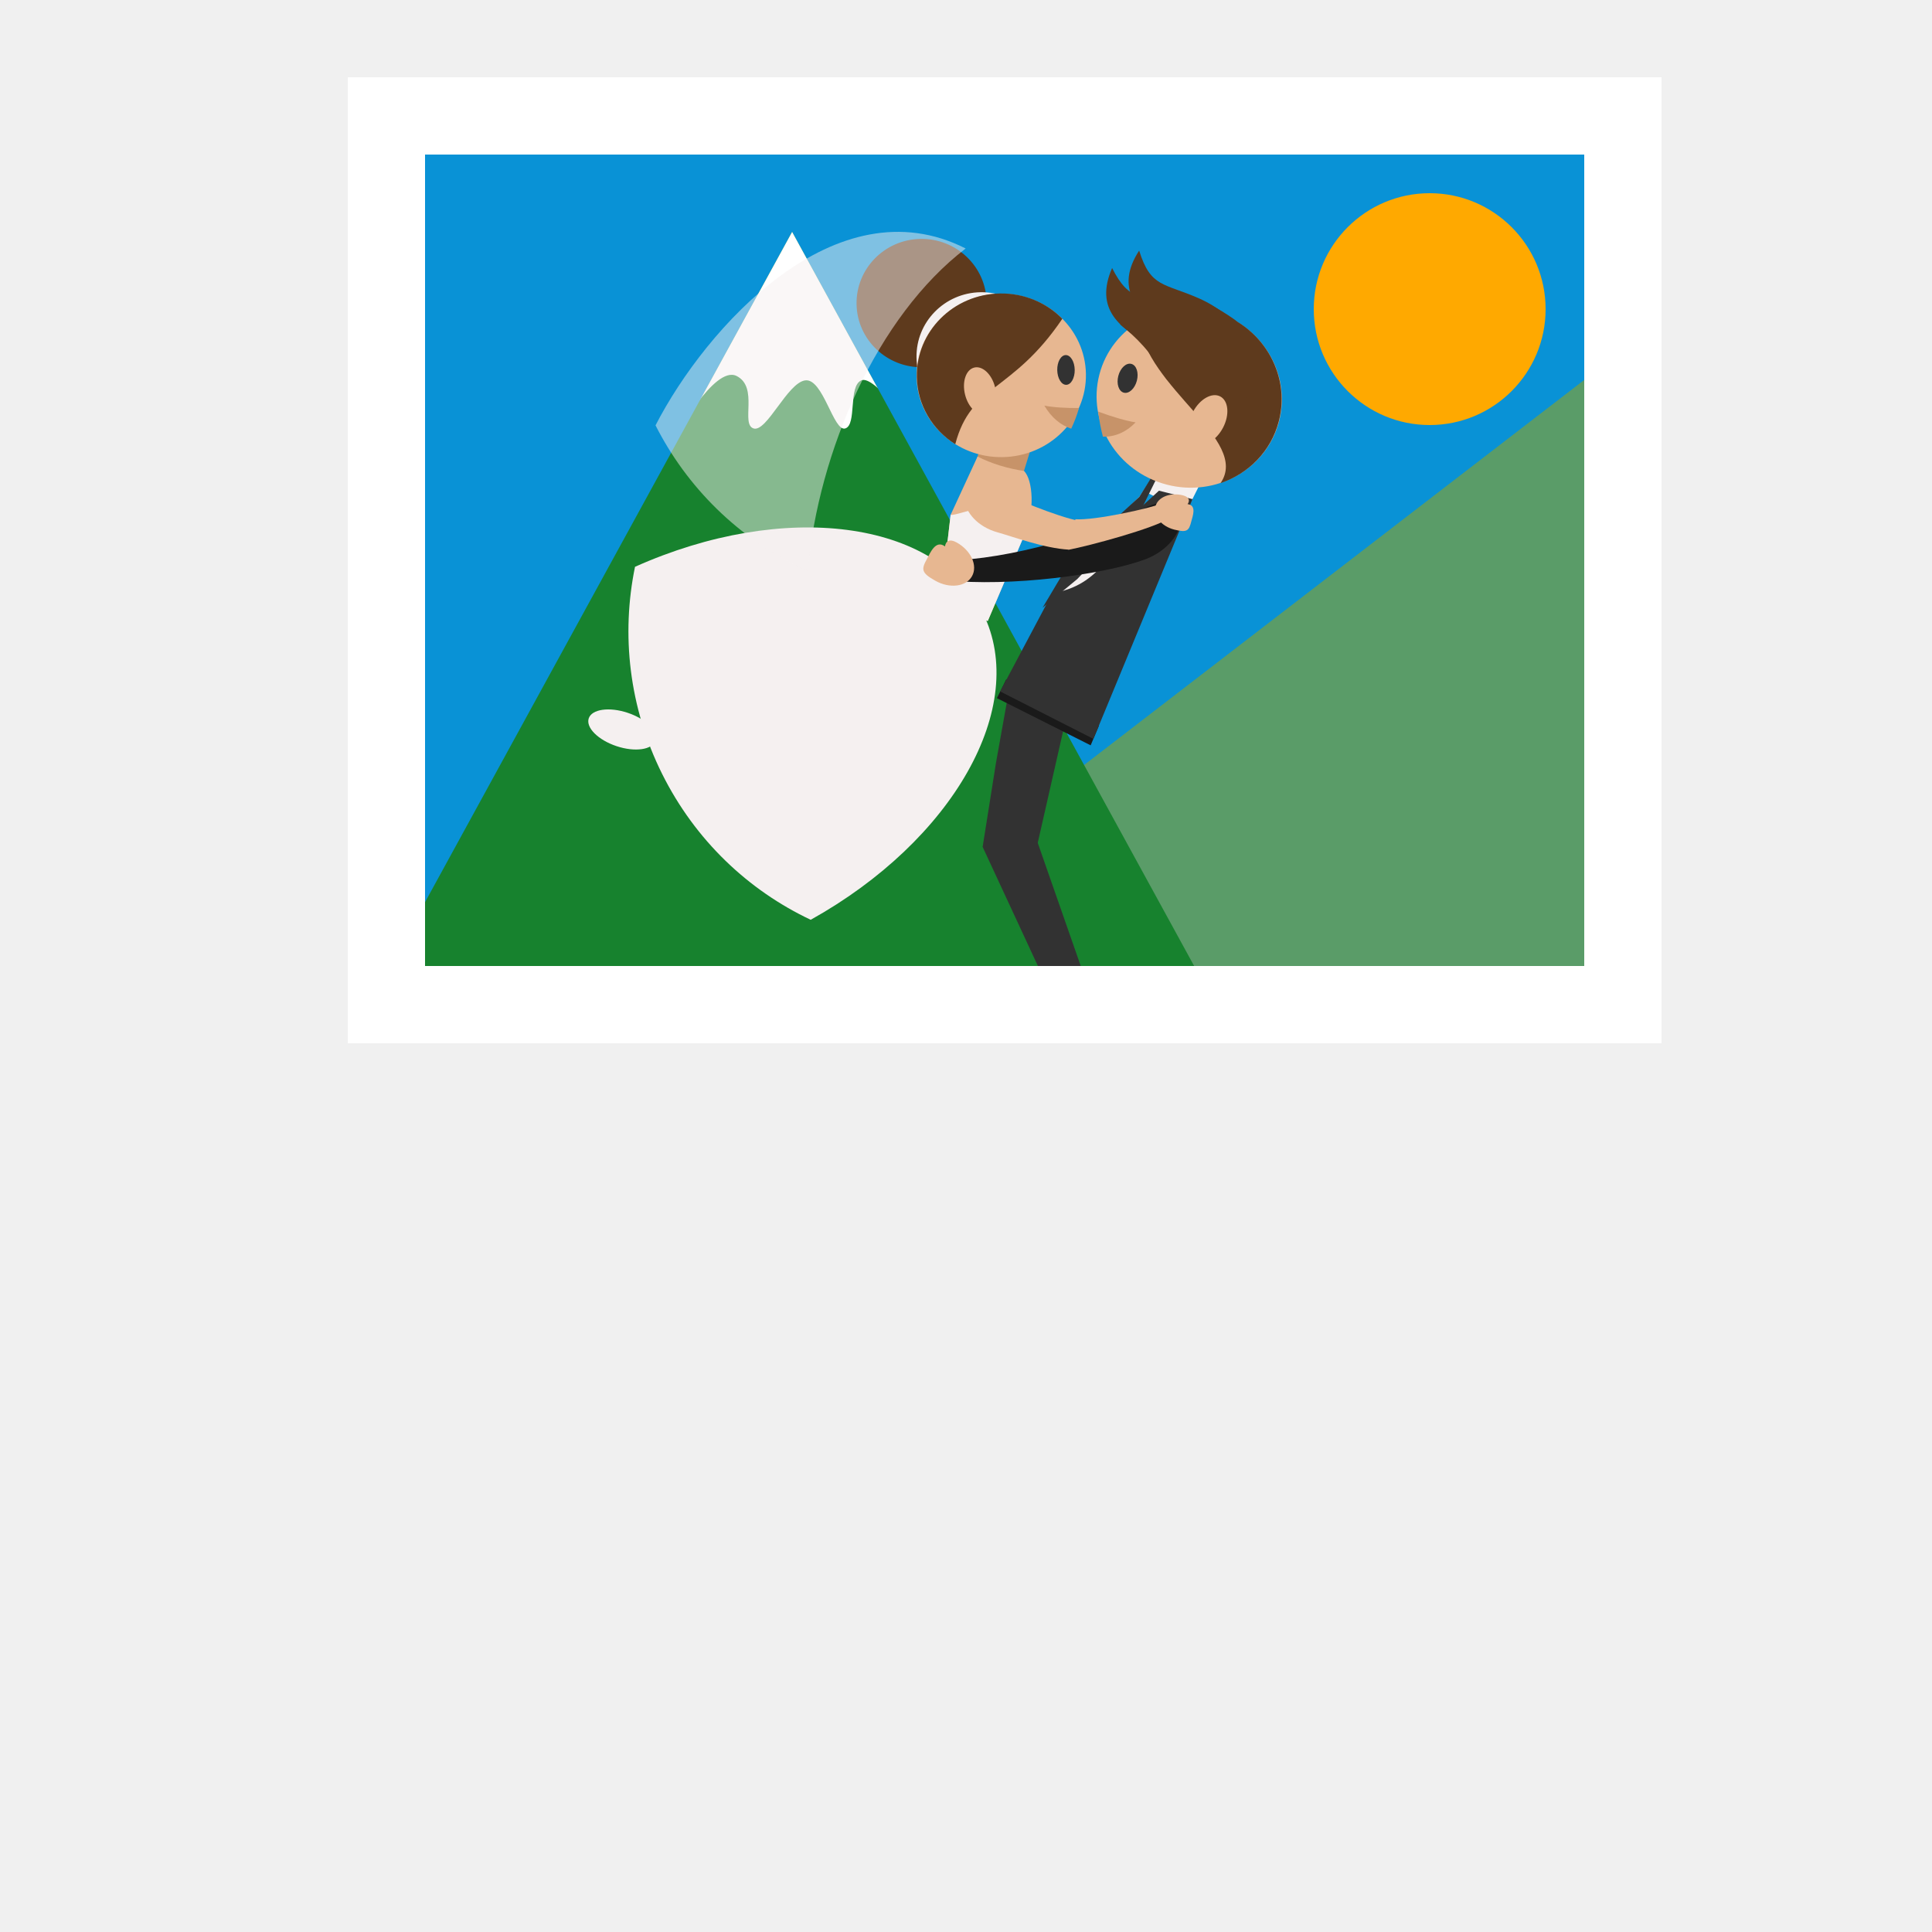
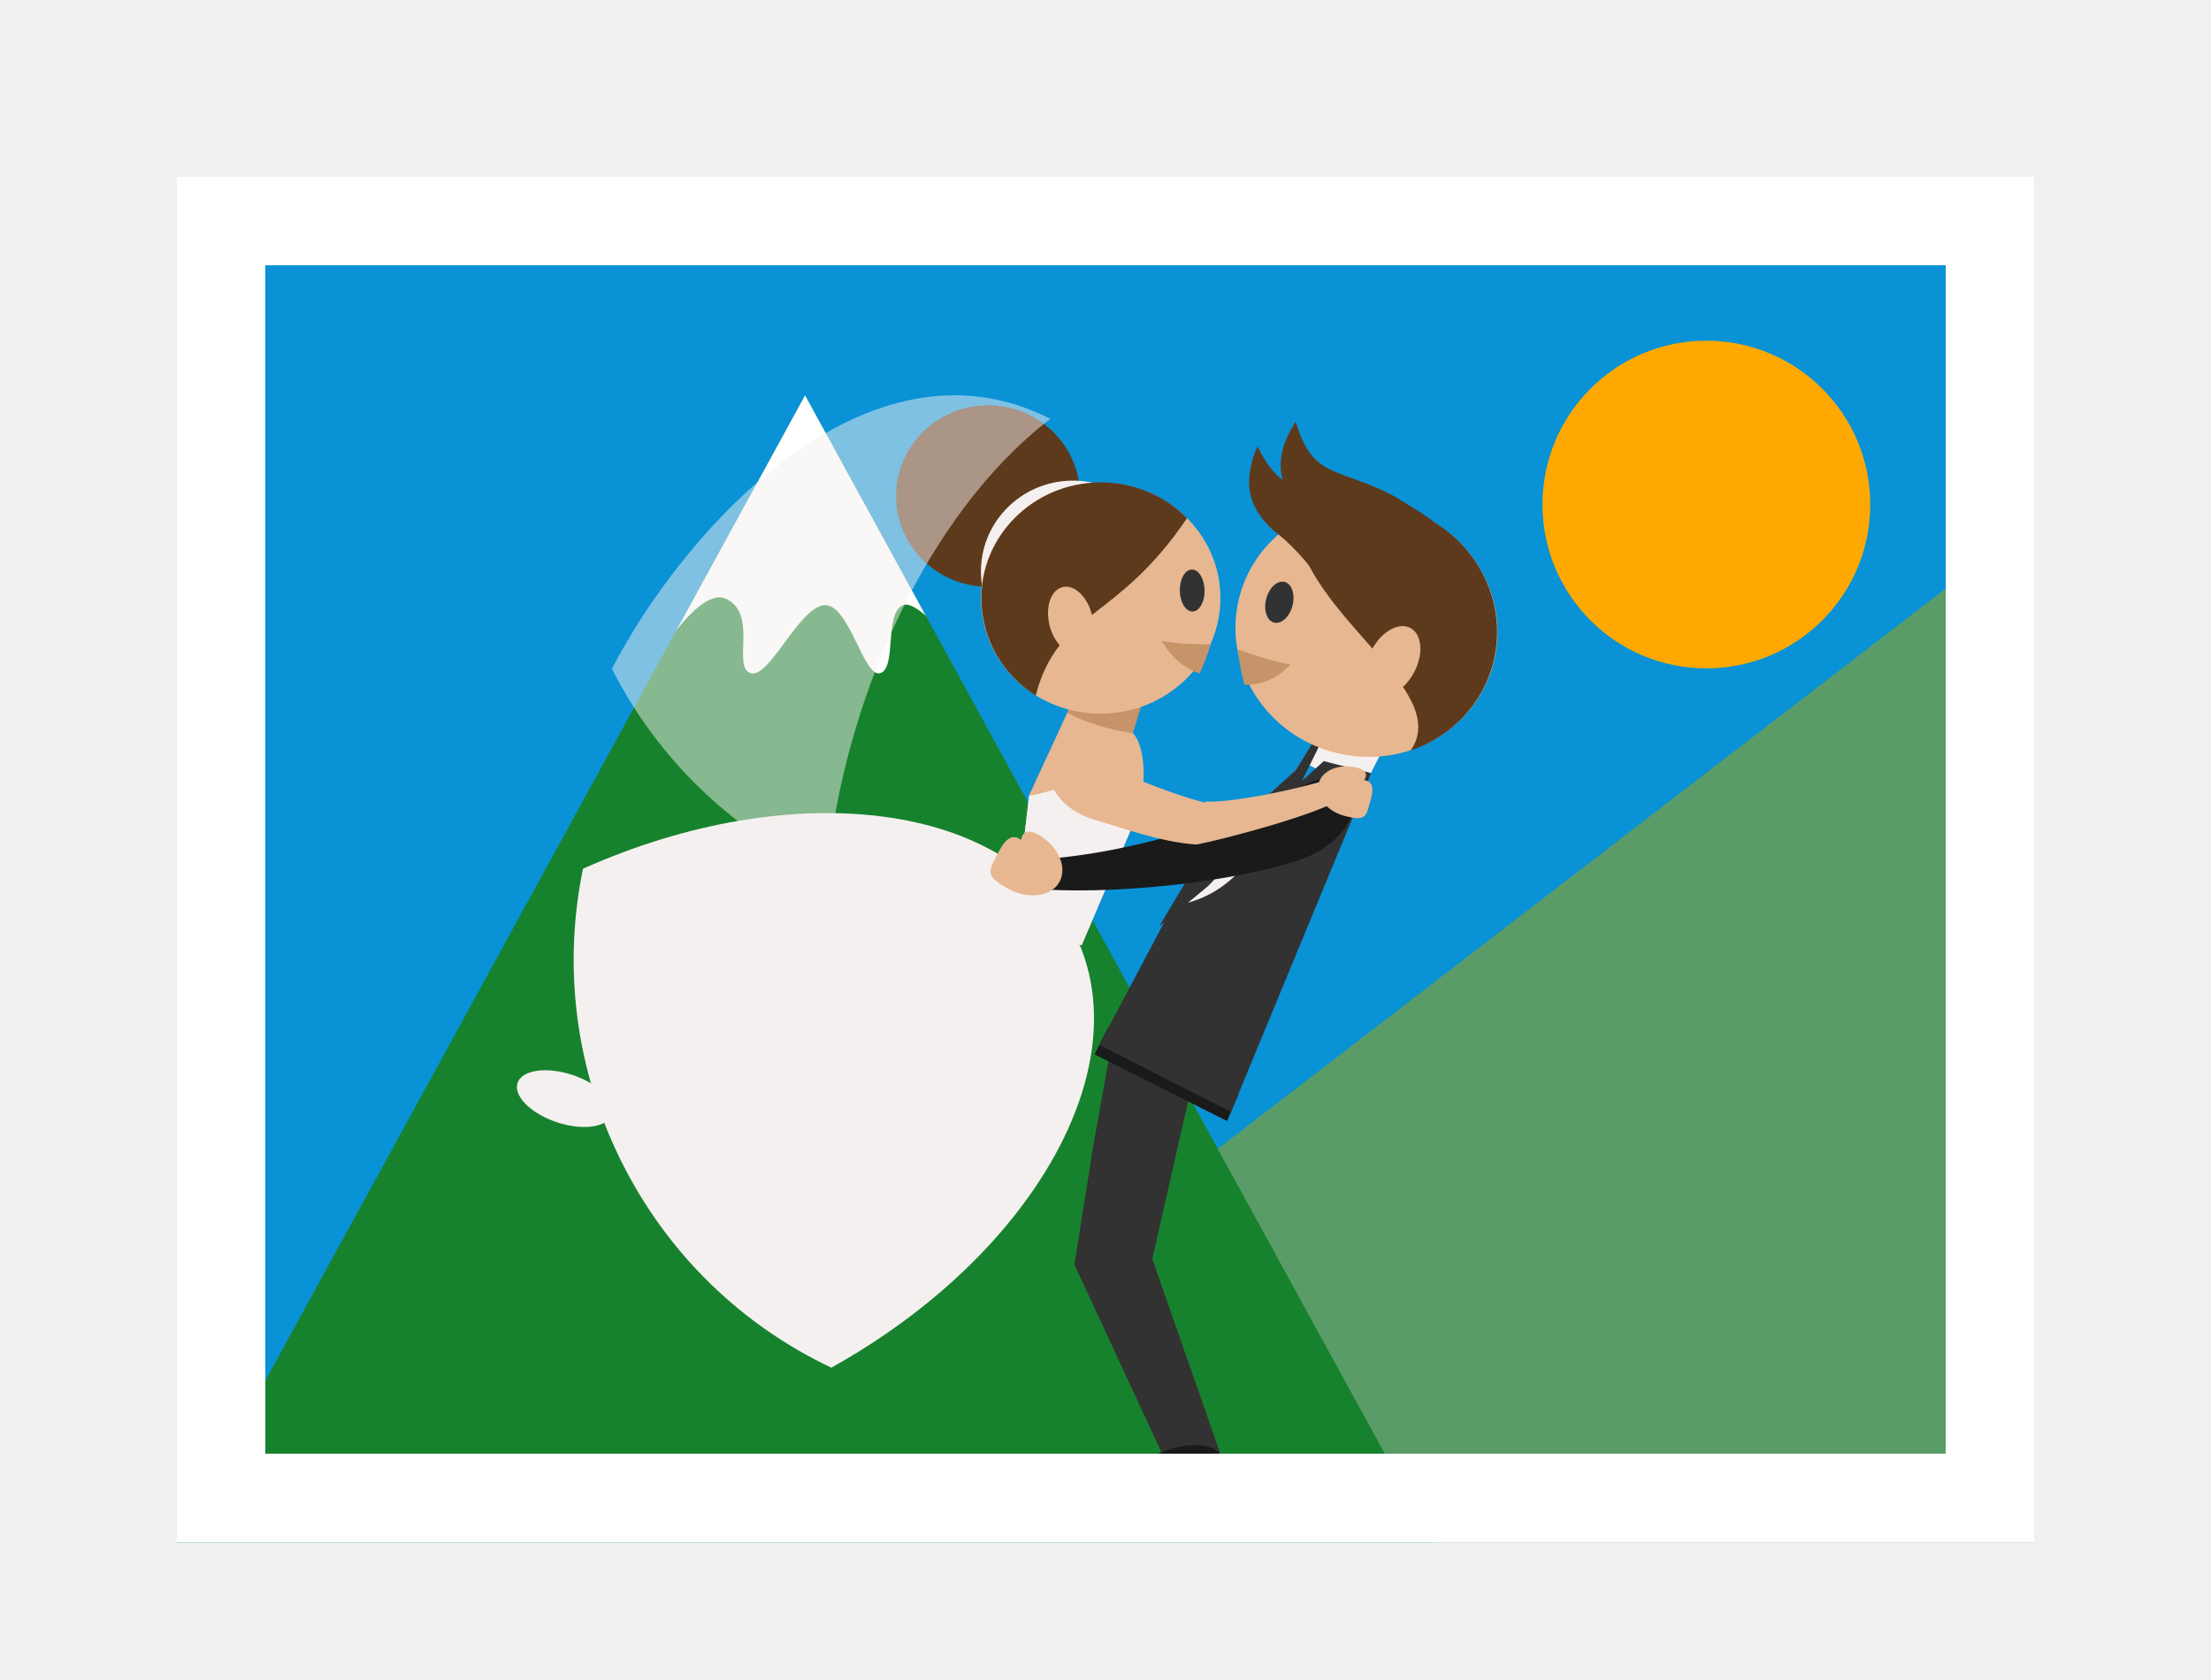
- <svg xmlns="http://www.w3.org/2000/svg" xmlns:xlink="http://www.w3.org/1999/xlink" width="50px" height="50px" viewBox="0 0 50 50" version="1.1">
+ <svg xmlns="http://www.w3.org/2000/svg" xmlns:xlink="http://www.w3.org/1999/xlink" width="50px" height="38px" viewBox="0 0 50 38" version="1.1">
  <defs>
-     <path d="M1.468,7.339 C1.468,7.339 2.483,5.443 3.062,5.73 C3.641,6.018 3.161,6.979 3.502,7.088 C3.842,7.196 4.378,5.904 4.84,5.844 C5.303,5.784 5.57,7.184 5.876,7.088 C6.182,6.991 5.945,5.999 6.29,5.844 C6.635,5.688 7.674,7.175 7.674,7.175 L5.683,0.642 L0.232,0.762 L1.468,7.339 Z" id="path-1" />
-     <rect id="path-3" x="9" y="2" width="34" height="25" />
-     <mask id="mask-4" maskContentUnits="userSpaceOnUse" maskUnits="objectBoundingBox" x="0" y="0" width="34" height="25" fill="white">
+     <path d="M1.814,9.065 C1.814,9.065 3.067,6.723 3.782,7.078 C4.497,7.434 3.904,8.621 4.325,8.755 C4.747,8.889 5.408,7.293 5.979,7.219 C6.551,7.145 6.88,8.874 7.259,8.755 C7.637,8.636 7.343,7.411 7.77,7.219 C8.196,7.027 9.48,8.863 9.48,8.863 L7.021,0.793 L0.287,0.942 L1.814,9.065 Z" id="path-1" />
+     <rect id="path-3" x="0" y="0" width="42" height="30.882" />
+     <mask id="mask-4" maskContentUnits="userSpaceOnUse" maskUnits="objectBoundingBox" x="0" y="0" width="42" height="30.882" fill="white">
      <use xlink:href="#path-3" />
    </mask>
-     <mask id="mask-6" maskContentUnits="userSpaceOnUse" maskUnits="objectBoundingBox" x="0" y="0" width="34" height="25" fill="white">
+     <mask id="mask-6" maskContentUnits="userSpaceOnUse" maskUnits="objectBoundingBox" x="0" y="0" width="42" height="30.882" fill="white">
      <use xlink:href="#path-3" />
    </mask>
  </defs>
  <g id="Symbols" stroke="none" stroke-width="1" fill="none" fill-rule="evenodd">
-     <g id="Photo">
-       <rect id="Background" fill="#0992D6" x="9" y="2" width="34" height="25" />
-       <circle id="Sun" fill="#FFA900" cx="37" cy="8" r="3" />
-       <polygon id="Background-Mountain" fill="#5A9C68" points="43 8.293 43 26 20 26" />
-       <g id="Front-Mountain" transform="translate(9, 4)">
-         <polygon id="Triangle" fill="#17822E" points="11.5 2 23 23 0 23" />
-         <g id="Snow" transform="translate(7, 0)">
-           <mask id="mask-2" fill="white">
-             <use xlink:href="#path-1" />
-           </mask>
-           <g id="Mask" />
-           <polygon id="Triangle" fill="#FFFFFF" mask="url(#mask-2)" points="4.5 2 16 23 -7 23" />
-         </g>
-       </g>
-       <g id="wedding-couple" transform="translate(15, 6)">
-         <g id="Capa_1">
-           <g id="Group">
-             <rect id="Rectangle-path" fill="#C79369" transform="translate(10.94672, 5.849159) rotate(197.1158) translate(-10.94672, -5.849159) " x="10.318" y="4.959" width="1.258" height="1.781" />
-             <path d="M9.328,9.688 L9.602,7.324 L10.299,5.816 C10.672,6.003 11.074,6.125 11.501,6.188 C11.735,6.417 11.785,7.236 11.52,7.825 L10.564,10.07 L9.328,9.688 L9.328,9.688 Z" id="Shape" fill="#E7B791" />
-             <ellipse id="Oval" fill="#5E3A1D" transform="translate(8.850581, 1.844115) rotate(269.0088) translate(-8.850581, -1.844115) " cx="8.851" cy="1.844" rx="1.661" ry="1.683" />
-             <ellipse id="Oval" fill="#F5F0F0" transform="translate(10.40333, 3.223332) rotate(269.0088) translate(-10.40333, -3.223332) " cx="10.403" cy="3.223" rx="1.661" ry="1.684" />
-             <ellipse id="Oval" fill="#E7B791" transform="translate(10.91236, 3.715261) rotate(269.0088) translate(-10.91236, -3.715261) " cx="10.912" cy="3.715" rx="2.115" ry="2.192" />
-             <path d="M10.437,9.865 C11.642,12.287 9.659,15.756 5.981,17.804 C4.372,17.044 2.994,15.752 2.134,14.025 C1.275,12.298 1.074,10.415 1.434,8.669 C5.276,6.95 9.232,7.444 10.437,9.865 L10.437,9.865 Z" id="Shape" fill="#F5F0F0" />
-             <path d="M9.602,7.324 C9.749,7.373 11.128,6.756 11.685,7.188 C11.662,7.405 11.608,7.628 11.52,7.825 L10.574,10.047 L10.564,10.07 L9.328,9.688 L9.602,7.324 L9.602,7.324 Z" id="Shape" fill="#F5F0F0" />
-             <ellipse id="Oval" fill="#F5F0F0" transform="translate(1.112826, 12.83582) rotate(-71.5723) translate(-1.112826, -12.83582) " cx="1.068" cy="12.837" rx="0.455" ry="0.91" />
-             <path d="M12.493,2.25 C11.199,4.165 10.133,3.93 9.722,5.496 C9.134,5.125 8.741,4.486 8.728,3.754 C8.708,2.582 9.67,1.616 10.876,1.595 C11.511,1.584 12.086,1.837 12.493,2.25 L12.493,2.25 Z" id="Shape" fill="#5E3A1D" />
-             <ellipse id="Oval" fill="#E7B791" transform="translate(10.46197, 4.094539) rotate(255.9596) translate(-10.46197, -4.094539) " cx="10.464" cy="3.994" rx="0.623" ry="0.4" />
-             <path d="M9.991,0.431 C7.692,2.194 6.184,5.677 5.902,8.777 C5.883,8.768 5.865,8.76 5.846,8.752 C4.1,7.942 2.771,6.598 1.965,5.008 C3.264,2.483 6.63,-1.278 9.991,0.431 L9.991,0.431 Z" id="Shape" fill="#F5F0F0" opacity="0.5" />
-             <ellipse id="Oval" fill="#323232" transform="translate(12.85901, 3.454595) rotate(269.0145) translate(-12.85901, -3.454595) " cx="12.744" cy="3.181" rx="0.385" ry="0.226" />
-             <path d="M12.925,4.559 C12.585,4.563 12.248,4.542 12.028,4.497 C12.209,4.809 12.459,5.009 12.723,5.094 C12.802,4.927 12.87,4.748 12.925,4.559 L12.925,4.559 Z" id="Shape" fill="#C79369" />
-             <g transform="translate(10.38052, 11.82491)" id="Shape" fill="#323232">
-               <polygon points="0.05 4.093 0.394 1.925 0.64 0.55 0.722 0.092 2.296 0.379 1.44 4.147" />
-               <polygon points="0.929 0.092 1.007 0.098 0.64 0.77 0.64 0.77" />
-             </g>
-             <g transform="translate(10.38052, 15.51342)">
-               <path d="M1.817,4.212 L0.05,0.404 L1.403,0.091 L2.716,3.85 C2.416,3.971 2.117,4.092 1.817,4.212 L1.817,4.212 Z" id="Shape" fill="#323232" />
-               <ellipse id="Oval" fill="#1A1A1A" transform="translate(1.825428, 4.302414) rotate(248.1241) translate(-1.825428, -4.302414) " cx="1.825" cy="4.302" rx="0.499" ry="0.998" />
-             </g>
-             <rect id="Rectangle-path" fill="#F5F0F0" transform="translate(15.39911, 6.548395) rotate(206.6291) translate(-15.39911, -6.548395) " x="14.822" y="6.048" width="1.157" height="0.767" />
-             <polygon id="Shape" fill="#1A1A1A" points="11.042 11.581 13.438 12.787 13.226 13.289 10.8 12.068" />
-             <polygon id="Shape" fill="#323232" points="13.297 13.122 15.862 6.918 14.994 6.699 12.366 9.103 10.884 11.894" />
-             <path d="M14.975,6.353 C13.916,8.167 13.508,9.092 12.343,9.331 L12.742,8.527 L14.484,6.86 L14.929,6.186 L14.975,6.353 L14.975,6.353 Z" id="Shape" fill="#F5F0F0" />
-             <path d="M15.064,6.113 L14.466,7.328 L14.317,7.489 L12.877,8.988 L11.982,9.727 L12.741,8.453 L14.484,6.86 L14.853,6.268 C14.909,6.177 15.029,5.782 15.029,5.782 L15.064,6.113 L15.064,6.113 Z" id="Shape" fill="#323232" />
-             <path d="M14.585,7.165 C13.283,7.823 11.245,8.469 9.433,8.516 L9.456,9.015 C11.151,9.196 13.562,8.87 14.621,8.482 C15.886,8.018 15.898,6.502 14.585,7.165 L14.585,7.165 Z" id="Shape" fill="#1A1A1A" />
-             <g transform="translate(12.34789, 1.410311)">
-               <ellipse id="Oval" fill="#E7B791" transform="translate(3.429213, 2.886513) rotate(-75.37455) translate(-3.429213, -2.886513) " cx="3.429" cy="2.887" rx="2.319" ry="2.403" />
-               <path d="M2.123,0.915 C2.298,2.625 5.014,3.976 4.239,5.093 C4.961,4.85 5.545,4.271 5.747,3.494 C6.071,2.251 5.295,0.971 4.015,0.636 C3.342,0.46 2.663,0.58 2.123,0.915 L2.123,0.915 Z" id="Shape" fill="#5E3A1D" />
-               <ellipse id="Oval" fill="#E7B791" transform="translate(3.969713, 3.482778) rotate(-62.32285) translate(-3.969713, -3.482778) " cx="3.969" cy="3.421" rx="0.683" ry="0.439" />
-               <ellipse id="Oval" fill="#323232" transform="translate(2.10673, 2.330209) rotate(-75.37455) translate(-2.10673, -2.330209) " cx="1.99" cy="2.079" rx="0.385" ry="0.248" />
-               <path d="M1.073,3.242 C1.434,3.376 1.797,3.483 2.04,3.52 C1.792,3.783 1.491,3.9 1.195,3.89 C1.14,3.681 1.099,3.464 1.073,3.242 L1.073,3.242 Z" id="Shape" fill="#C79369" />
-             </g>
-             <path d="M9.76,8.04 C9.58,7.939 9.478,7.996 9.456,8.141 C9.21,7.958 9.07,8.321 8.991,8.462 C8.839,8.736 8.839,8.824 9.209,9.031 C9.58,9.239 10.004,9.185 10.156,8.911 C10.308,8.637 10.131,8.247 9.76,8.04 L9.76,8.04 Z" id="Shape" fill="#E7B791" />
-             <path d="M15.612,6.819 C15.773,6.86 15.802,6.95 15.735,7.047 C15.98,7.076 15.863,7.366 15.831,7.492 C15.77,7.737 15.722,7.789 15.39,7.706 C15.059,7.622 14.84,7.356 14.901,7.111 C14.962,6.866 15.281,6.736 15.612,6.819 L15.612,6.819 Z" id="Shape" fill="#E7B791" />
-             <path d="M12.831,7.438 C13.324,7.473 14.756,7.165 15.209,6.987 L15.294,7.397 C14.868,7.679 13.165,8.132 12.654,8.228 L12.831,7.438 L12.831,7.438 Z" id="Shape" fill="#E7B791" />
-             <path d="M10.764,6.694 C11.277,6.903 12.281,7.35 12.971,7.493 L12.664,8.225 C12.012,8.188 11.205,7.885 10.822,7.779 C9.75,7.483 9.64,6.238 10.764,6.694 L10.764,6.694 Z" id="Shape" fill="#E7B791" />
-             <path d="M17.502,4.618 C16.389,3.006 12.856,3.067 13.781,0.936 C14.239,1.84 14.553,1.65 15.536,1.903 C16.527,2.158 17.601,2.99 17.502,4.618 L17.502,4.618 Z" id="Shape" fill="#5E3A1D" />
-             <path d="M17.538,4.737 C16.708,2.962 13.215,2.432 14.481,0.485 C14.782,1.453 15.123,1.318 16.05,1.731 C16.985,2.149 17.906,3.148 17.538,4.737 L17.538,4.737 Z" id="Shape" fill="#5E3A1D" />
-             <path d="M13.988,2.395 C14.409,2.735 14.783,3.099 15.147,3.747 C15.546,4.458 17.755,2.836 16.937,2.261 C16.119,1.687 15.066,1.204 13.988,2.395 L13.988,2.395 Z" id="Shape" fill="#5E3A1D" />
+     <g id="photo">
+       <g id="Group-2" transform="translate(4, 4)">
+         <rect id="Background" fill="#0992D6" x="0" y="0" width="42" height="30.882" />
+         <ellipse id="Sun" fill="#FFA900" cx="34.588" cy="7.412" rx="3.706" ry="3.706" />
+         <polygon id="Background-Mountain" fill="#5A9C68" points="42 7.774 42 29.647 13.588 29.647" />
+         <g id="Front-Mountain" transform="translate(0, 2.470588)">
+           <polygon id="Triangle" fill="#17822E" points="14.206 2.471 28.412 28.412 0 28.412" />
+           <g id="Snow" transform="translate(8.647059, 0)">
+             <mask id="mask-2" fill="white">
+               <use xlink:href="#path-1" />
+             </mask>
+             <g id="Mask" />
+             <polygon id="Triangle" fill="#FFFFFF" mask="url(#mask-2)" points="5.559 2.471 19.765 28.412 -8.647 28.412" />
          </g>
        </g>
-       </g>
-       <mask id="mask-5" fill="white">
-         <use xlink:href="#path-3" />
-       </mask>
-       <g id="Border" stroke="#FFFFFF" mask="url(#mask-4)" stroke-width="4">
-         <use mask="url(#mask-6)" xlink:href="#path-3" />
+         <g id="wedding-couple" transform="translate(7.411765, 4.941176)">
+           <g id="Capa_1">
+             <g id="Group">
+               <rect id="Rectangle-path" fill="#C79369" transform="translate(13.52242, 7.225432) rotate(197.1158) translate(-13.52242, -7.225432) " x="12.746" y="6.125" width="1.554" height="2.2" />
+               <path d="M11.522,11.967 L11.861,9.048 L12.722,7.185 C13.183,7.415 13.679,7.566 14.207,7.644 C14.497,7.927 14.558,8.938 14.23,9.666 L13.049,12.439 L11.522,11.967 L11.522,11.967 Z" id="Shape" fill="#E7B791" />
+               <ellipse id="Oval" fill="#5E3A1D" transform="translate(10.93307, 2.278025) rotate(269.0088) translate(-10.93307, -2.278025) " cx="10.933" cy="2.278" rx="2.052" ry="2.08" />
+               <ellipse id="Oval" fill="#F5F0F0" transform="translate(12.85117, 3.981763) rotate(269.0088) translate(-12.85117, -3.981763) " cx="12.851" cy="3.982" rx="2.052" ry="2.08" />
+               <ellipse id="Oval" fill="#E7B791" transform="translate(13.47997, 4.58944) rotate(269.0088) translate(-13.47997, -4.58944) " cx="13.48" cy="4.589" rx="2.612" ry="2.708" />
+               <path d="M12.893,12.187 C14.381,15.177 11.932,19.463 7.388,21.994 C5.401,21.054 3.698,19.458 2.637,17.324 C1.575,15.191 1.326,12.866 1.772,10.709 C6.517,8.585 11.404,9.196 12.893,12.187 L12.893,12.187 Z" id="Shape" fill="#F5F0F0" />
+               <path d="M11.861,9.048 C12.043,9.107 13.746,8.346 14.434,8.879 C14.406,9.148 14.34,9.423 14.23,9.666 L13.062,12.411 L13.05,12.439 L11.522,11.967 L11.861,9.048 L11.861,9.048 Z" id="Shape" fill="#F5F0F0" />
+               <ellipse id="Oval" fill="#F5F0F0" transform="translate(1.374667, 15.85601) rotate(-71.5723) translate(-1.374667, -15.85601) " cx="1.32" cy="15.858" rx="0.563" ry="1.124" />
+               <path d="M15.432,2.779 C13.835,5.144 12.517,4.855 12.01,6.79 C11.283,6.331 10.798,5.542 10.782,4.637 C10.757,3.19 11.945,1.996 13.435,1.97 C14.219,1.956 14.93,2.269 15.432,2.779 L15.432,2.779 Z" id="Shape" fill="#5E3A1D" />
+               <ellipse id="Oval" fill="#E7B791" transform="translate(12.92361, 5.05796) rotate(255.9596) translate(-12.92361, -5.05796) " cx="12.927" cy="4.934" rx="0.769" ry="0.494" />
+               <path d="M12.342,0.532 C9.502,2.71 7.639,7.013 7.29,10.842 C7.268,10.832 7.245,10.821 7.222,10.811 C5.065,9.81 3.422,8.151 2.427,6.187 C4.032,3.067 8.19,-1.579 12.342,0.532 L12.342,0.532 Z" id="Shape" fill="#F5F0F0" opacity="0.5" />
+               <ellipse id="Oval" fill="#323232" transform="translate(15.88466, 4.267441) rotate(269.0145) translate(-15.88466, -4.267441) " cx="15.742" cy="3.929" rx="0.475" ry="0.28" />
+               <path d="M15.966,5.632 C15.547,5.636 15.13,5.611 14.858,5.555 C15.082,5.941 15.391,6.188 15.717,6.293 C15.814,6.086 15.898,5.865 15.966,5.632 L15.966,5.632 Z" id="Shape" fill="#C79369" />
+               <g transform="translate(12.823, 14.60725)" id="Shape" fill="#323232">
+                 <polygon points="0.062 5.055 0.487 2.377 0.791 0.68 0.891 0.114 2.837 0.468 1.779 5.123" />
+                 <polygon points="1.148 0.114 1.245 0.121 0.791 0.952 0.791 0.951" />
+               </g>
+               <g transform="translate(12.823, 19.16363)">
+                 <path d="M2.244,5.204 L0.062,0.499 L1.733,0.112 L3.355,4.756 C2.985,4.905 2.615,5.054 2.244,5.204 L2.244,5.204 Z" id="Shape" fill="#323232" />
+                 <ellipse id="Oval" fill="#1A1A1A" transform="translate(2.254941, 5.314746) rotate(248.1241) translate(-2.254941, -5.314746) " cx="2.254" cy="5.314" rx="0.617" ry="1.232" />
+               </g>
+               <rect id="Rectangle-path" fill="#F5F0F0" transform="translate(19.02243, 8.089194) rotate(206.6291) translate(-19.02243, -8.089194) " x="18.31" y="7.471" width="1.429" height="0.947" />
+               <polygon id="Shape" fill="#1A1A1A" points="13.64 14.307 16.6 15.796 16.338 16.416 13.341 14.908" />
+               <polygon id="Shape" fill="#323232" points="16.426 16.209 19.594 8.546 18.522 8.275 15.275 11.245 13.445 14.693" />
+               <path d="M18.498,7.848 C17.191,10.089 16.686,11.232 15.247,11.527 L15.74,10.533 L17.892,8.474 L18.442,7.641 L18.498,7.848 L18.498,7.848 Z" id="Shape" fill="#F5F0F0" />
+               <path d="M18.608,7.552 L17.87,9.052 L17.686,9.251 L15.907,11.103 L14.801,12.016 L15.739,10.442 L17.892,8.474 L18.348,7.742 C18.417,7.631 18.565,7.142 18.565,7.142 L18.608,7.552 L18.608,7.552 Z" id="Shape" fill="#323232" />
+               <path d="M18.016,8.851 C16.409,9.663 13.891,10.461 11.652,10.52 L11.681,11.136 C13.775,11.36 16.753,10.957 18.061,10.478 C19.624,9.904 19.638,8.032 18.016,8.851 L18.016,8.851 Z" id="Shape" fill="#1A1A1A" />
+               <g transform="translate(15.25328, 1.742149)">
+                 <ellipse id="Oval" fill="#E7B791" transform="translate(4.236086, 3.565692) rotate(-75.37455) translate(-4.236086, -3.565692) " cx="4.236" cy="3.566" rx="2.864" ry="2.969" />
+                 <path d="M2.623,1.13 C2.839,3.242 6.193,4.911 5.237,6.291 C6.129,5.991 6.85,5.276 7.1,4.316 C7.499,2.78 6.541,1.2 4.96,0.786 C4.128,0.568 3.289,0.716 2.623,1.13 L2.623,1.13 Z" id="Shape" fill="#5E3A1D" />
+                 <ellipse id="Oval" fill="#E7B791" transform="translate(4.903764, 4.302255) rotate(-62.32285) translate(-4.903764, -4.302255) " cx="4.903" cy="4.226" rx="0.844" ry="0.542" />
+                 <ellipse id="Oval" fill="#323232" transform="translate(2.602431, 2.878493) rotate(-75.37455) translate(-2.602431, -2.878493) " cx="2.459" cy="2.569" rx="0.475" ry="0.307" />
+                 <path d="M1.325,4.005 C1.772,4.17 2.22,4.303 2.52,4.348 C2.214,4.673 1.842,4.818 1.476,4.805 C1.408,4.547 1.357,4.279 1.325,4.005 L1.325,4.005 Z" id="Shape" fill="#C79369" />
+               </g>
+               <path d="M12.057,9.931 C11.834,9.806 11.708,9.877 11.681,10.056 C11.377,9.831 11.204,10.279 11.107,10.453 C10.919,10.791 10.918,10.9 11.376,11.156 C11.835,11.412 12.358,11.346 12.546,11.008 C12.734,10.669 12.515,10.187 12.057,9.931 L12.057,9.931 Z" id="Shape" fill="#E7B791" />
+               <path d="M19.285,8.424 C19.485,8.474 19.52,8.585 19.437,8.705 C19.739,8.741 19.595,9.1 19.556,9.255 C19.481,9.557 19.421,9.622 19.012,9.519 C18.602,9.416 18.332,9.087 18.407,8.784 C18.483,8.482 18.876,8.32 19.285,8.424 L19.285,8.424 Z" id="Shape" fill="#E7B791" />
+               <path d="M15.849,9.188 C16.459,9.231 18.227,8.85 18.787,8.631 L18.892,9.138 C18.366,9.486 16.263,10.046 15.632,10.164 L15.849,9.188 L15.849,9.188 Z" id="Shape" fill="#E7B791" />
+               <path d="M13.296,8.269 C13.931,8.527 15.171,9.08 16.022,9.256 L15.643,10.16 C14.838,10.115 13.841,9.741 13.368,9.61 C12.044,9.244 11.908,7.705 13.296,8.269 L13.296,8.269 Z" id="Shape" fill="#E7B791" />
+               <path d="M21.62,5.704 C20.245,3.714 15.882,3.789 17.024,1.156 C17.589,2.273 17.978,2.038 19.192,2.35 C20.416,2.665 21.742,3.693 21.62,5.704 L21.62,5.704 Z" id="Shape" fill="#5E3A1D" />
+               <path d="M21.665,5.851 C20.639,3.659 16.324,3.005 17.888,0.599 C18.26,1.795 18.682,1.628 19.827,2.139 C20.982,2.654 22.12,3.889 21.665,5.851 L21.665,5.851 Z" id="Shape" fill="#5E3A1D" />
+               <path d="M17.279,2.958 C17.8,3.379 18.261,3.828 18.71,4.628 C19.204,5.507 21.933,3.503 20.923,2.793 C19.912,2.083 18.61,1.487 17.279,2.958 L17.279,2.958 Z" id="Shape" fill="#5E3A1D" />
+             </g>
+           </g>
+         </g>
+         <mask id="mask-5" fill="white">
+           <use xlink:href="#path-3" />
+         </mask>
+         <g id="Border" stroke="#FFFFFF" mask="url(#mask-4)" stroke-width="4">
+           <use mask="url(#mask-6)" xlink:href="#path-3" />
+         </g>
      </g>
    </g>
  </g>
</svg>
